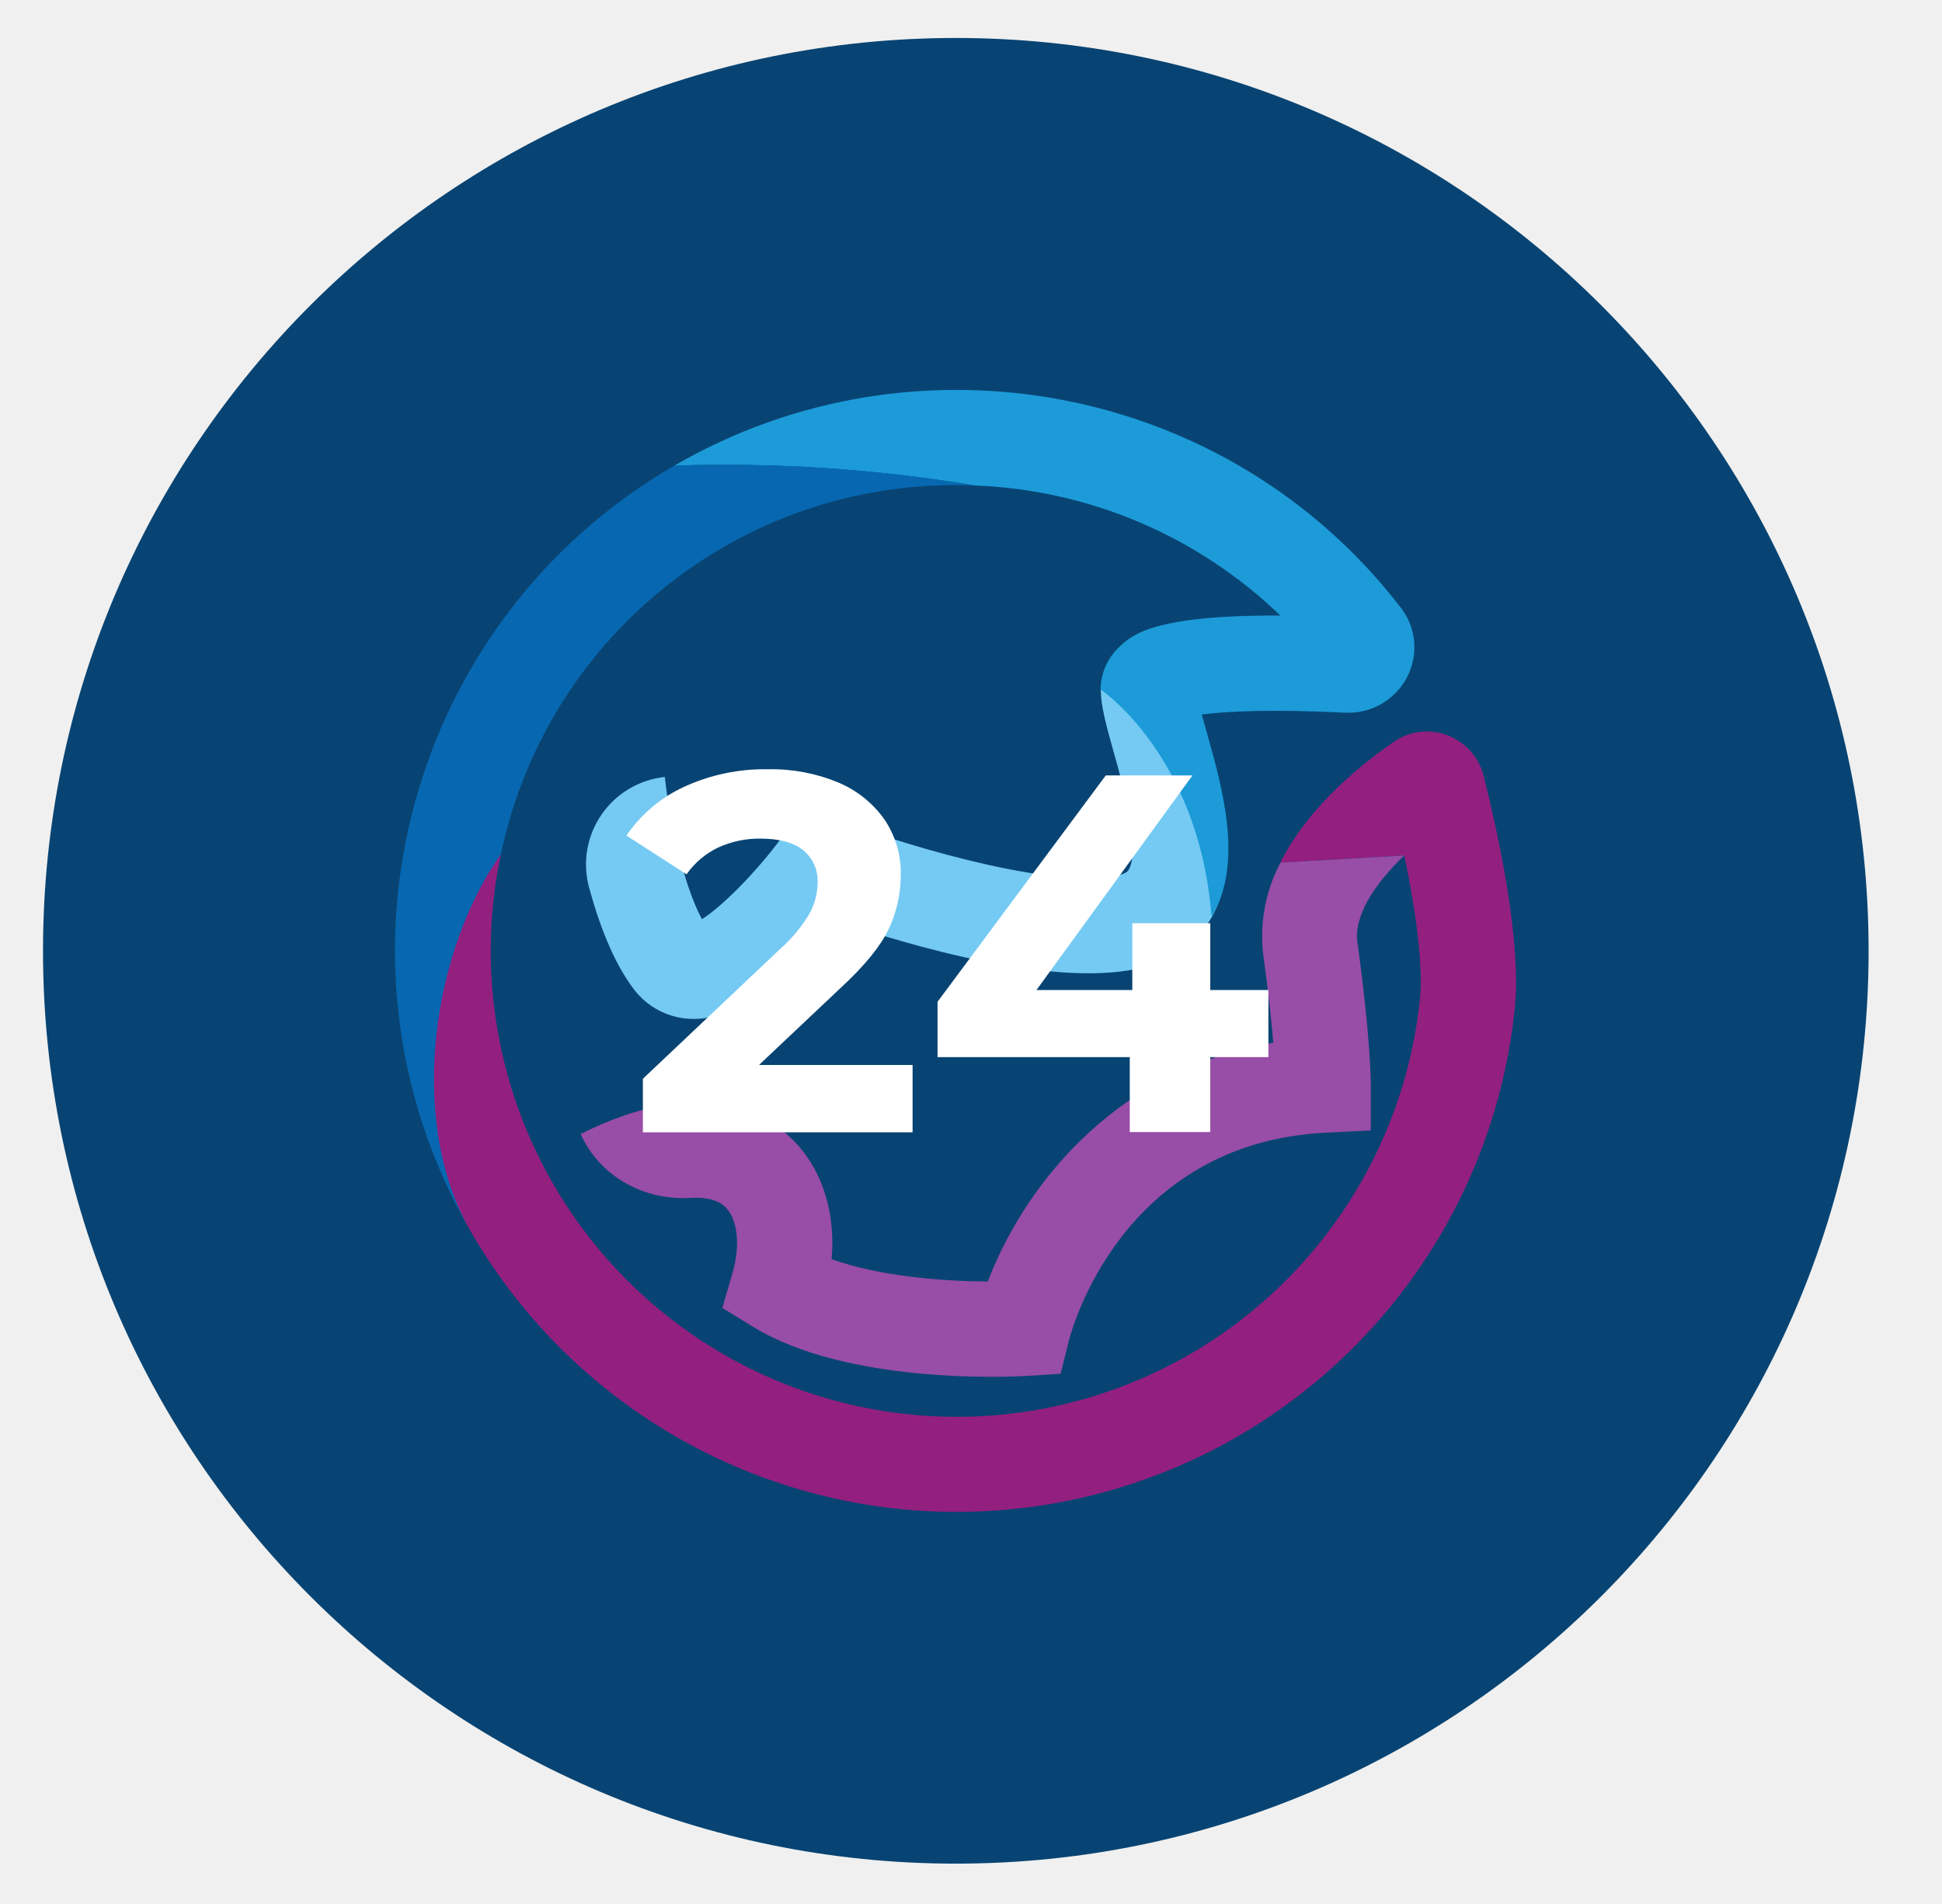
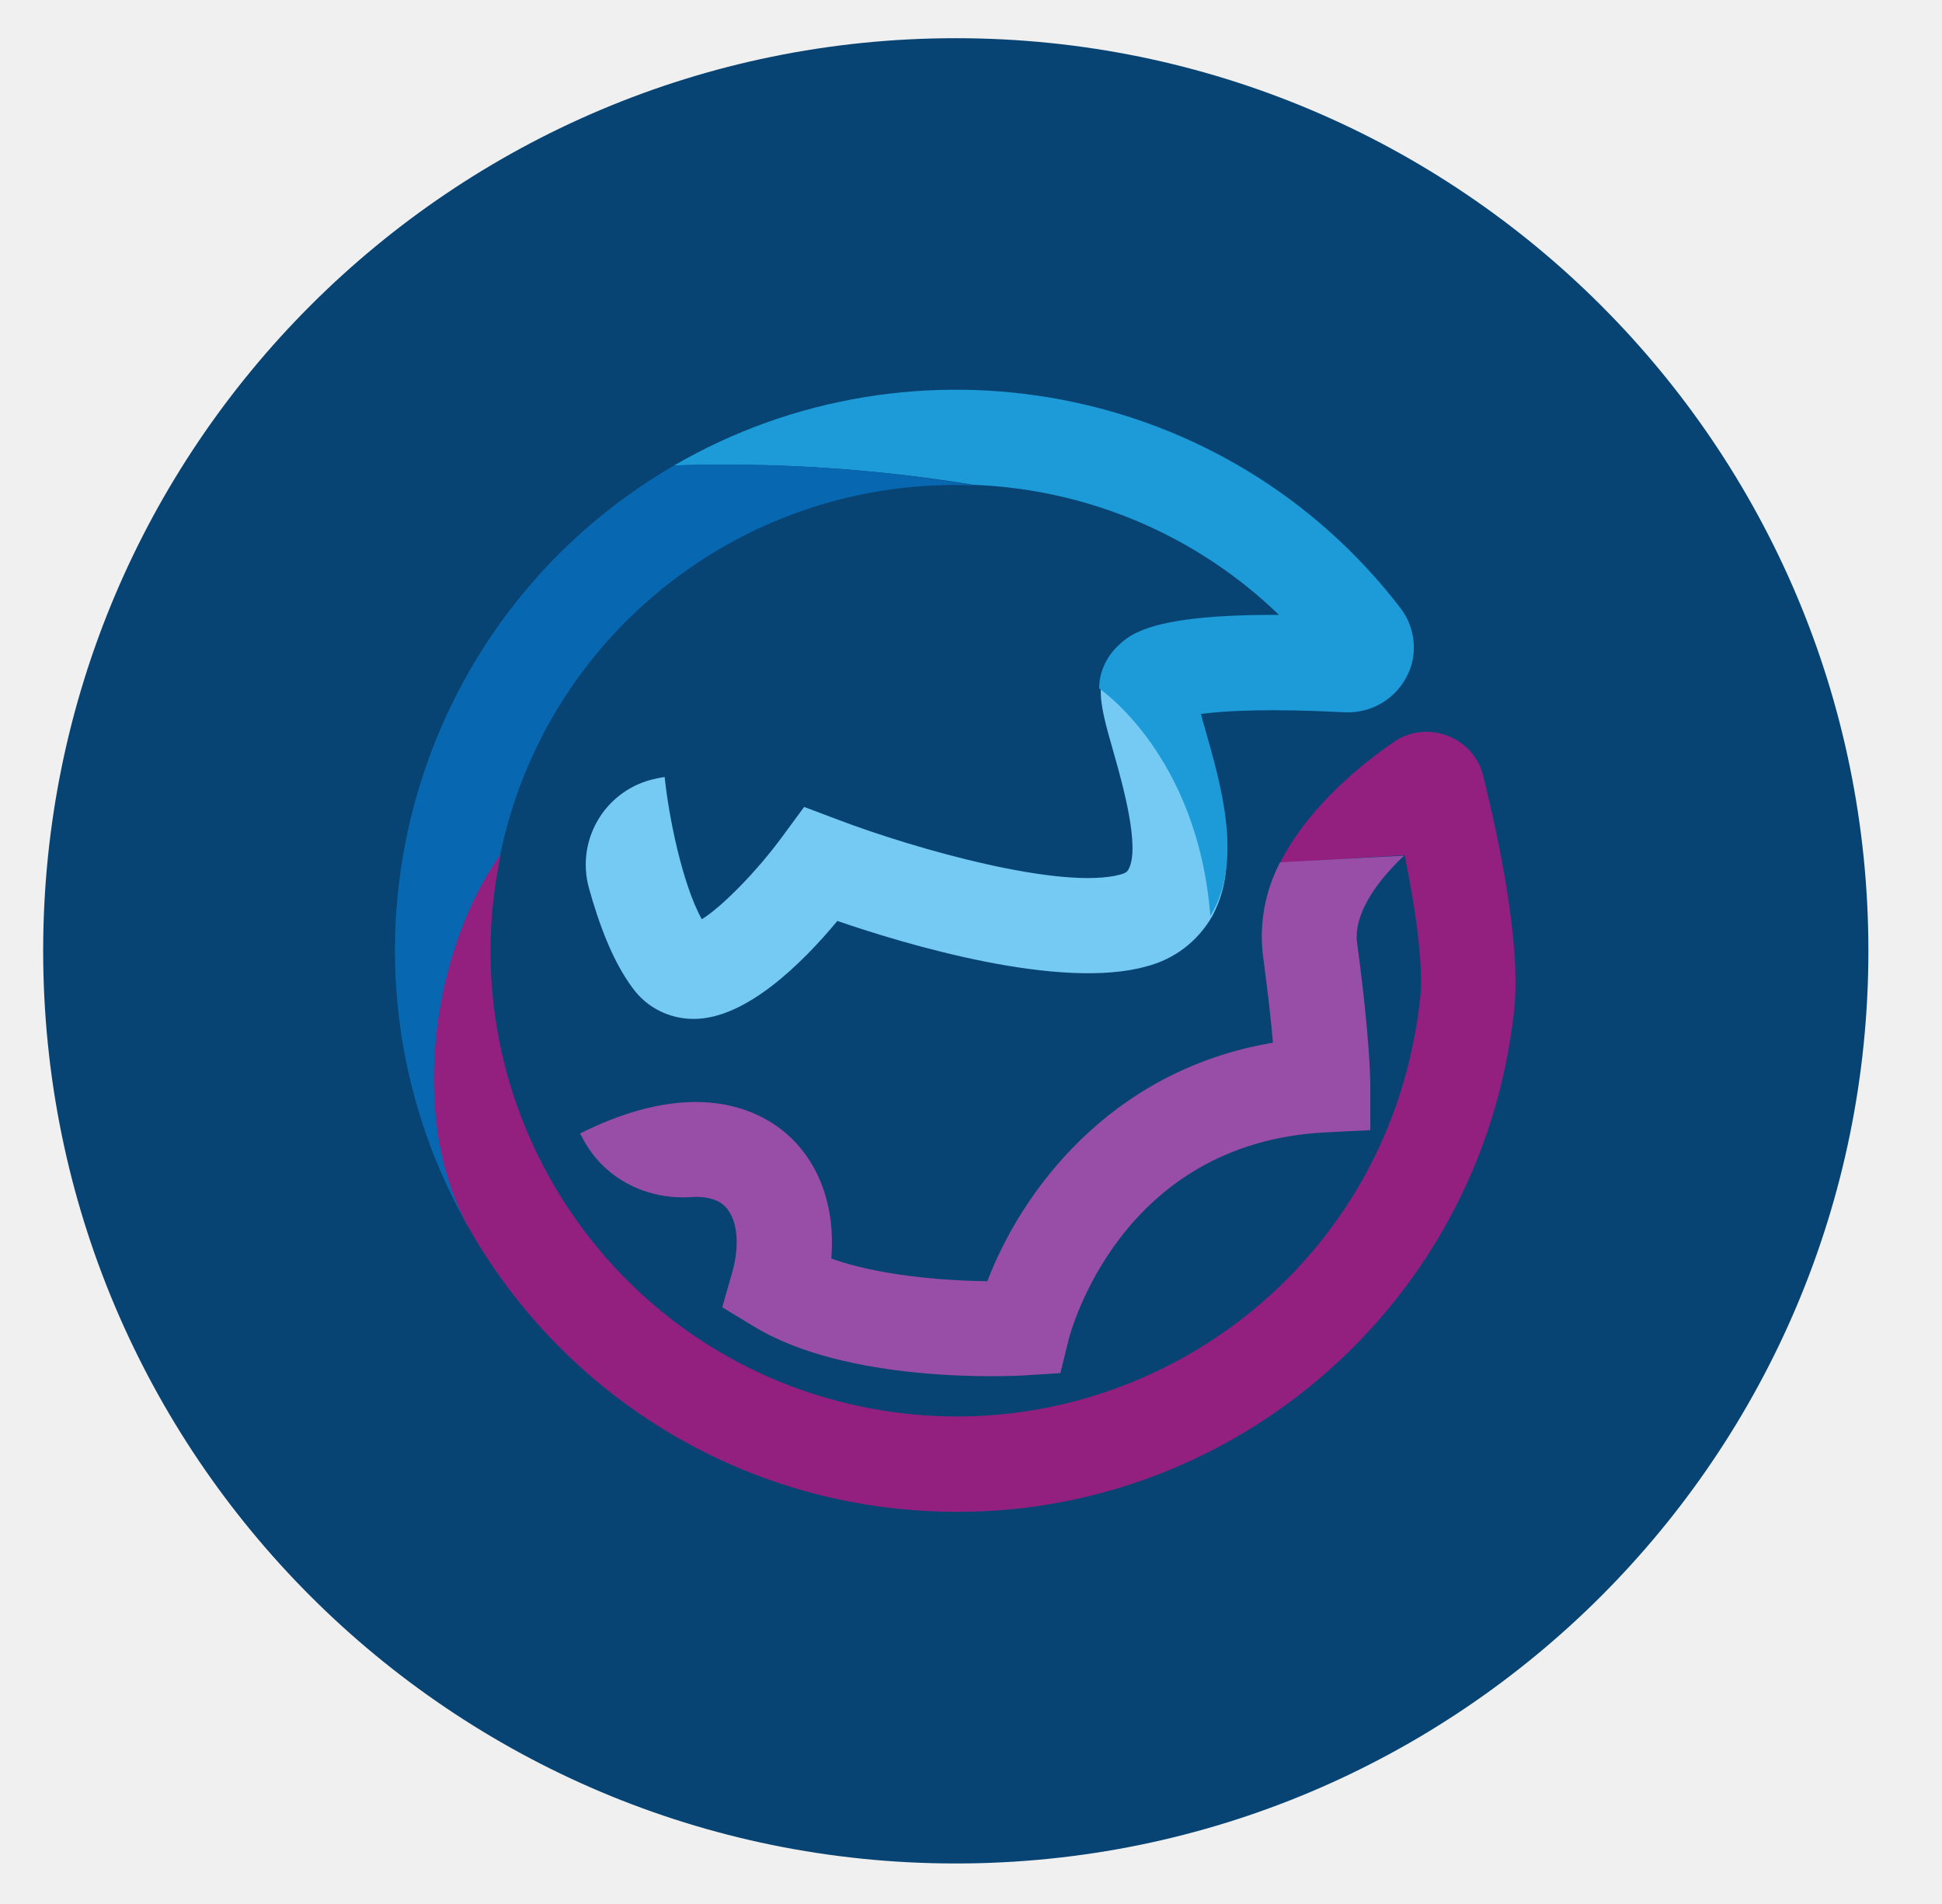
- <svg xmlns="http://www.w3.org/2000/svg" id="Layer_1" data-name="Layer 1" viewBox="0 0 350.89 344">
-   <defs>
-     <style>.worldwide-1{fill:#084473;}.worldwide-2{fill:#984da7;}.worldwide-3{fill:#75caf3;}.worldwide-4{fill:#1c9bd8;}.worldwide-5{fill:#0768b1;}.worldwide-6{fill:#931f7f;}.worldwide-7{fill:#fff;}</style>
-   </defs>
-   <circle class="worldwide-1" cx="172.7" cy="171.79" r="164.93" />
-   <path class="worldwide-2" d="M250.05,145.87v0Zm-30.65,20" />
-   <path class="worldwide-3" d="M219,165.62a19.06,19.06,0,0,1-11.81,9c-15.62,4.37-43.37-3.94-55.85-8.21C145,174,134.87,184.08,125.43,184.1h-.11a13.51,13.51,0,0,1-11-5.65c-3.6-4.84-6.13-11.65-7.88-18.07a15.91,15.91,0,0,1,13.68-20h0c.73,6.87,3.14,19.07,6.71,25.7,3.61-2.25,10-8.67,14.6-15l3.87-5.26,6.11,2.32c14.17,5.39,40.58,12.84,51.1,9.88,1.11-.31,1.31-.67,1.44-.9,2.17-3.87-1.12-15.57-2.71-21.19-1.36-4.86-2.35-8.37-2.34-11.44C213.75,128.6,227.53,149.89,219,165.62Z" />
-   <path class="worldwide-4" d="M121.85,84.13c43.38-25.19,99.94-15,131.25,25.66a11.65,11.65,0,0,1,1.09,12.64,11.94,11.94,0,0,1-11.05,6.34c-13.35-.66-21.55-.26-26,.33.21.77.43,1.55.63,2.25,2.87,10.21,7.16,24.39,1.14,34.27-2.29-29.16-20.05-41.05-20.05-41.05a10.67,10.67,0,0,1,3.43-7.73c2.21-2.09,6.07-5.74,29.05-5.62a84.06,84.06,0,0,0-55.19-23.5A274.93,274.93,0,0,0,121.85,84.13Z" />
-   <path class="worldwide-5" d="M84.51,221.54A101.21,101.21,0,0,1,121.85,84.13a275.24,275.24,0,0,1,54.33,3.59,83.9,83.9,0,0,0-85.67,66.62C83.49,186.21,82.24,202.5,84.51,221.54Z" />
-   <path class="worldwide-6" d="M231.32,155.86c5.19-10.34,15.15-18.14,20.5-21.8a10.19,10.19,0,0,1,4-1.71,10.62,10.62,0,0,1,12.25,7.83c2.65,10.51,6.91,30,5.61,42.19A101.39,101.39,0,0,1,84.51,221.54c-11-20.3-6-50.36,6-67.2a84.17,84.17,0,1,0,166.05,26.22c.57-5.35-.47-14.7-2.83-26Z" />
-   <path class="worldwide-2" d="M253.73,154.57c-5.17,4.94-9.15,10.73-8.46,15.73,2.43,17.62,2.41,25.48,2.41,25.81l0,8.13-8.13.41c-37.07,1.87-46,36-46.38,37.42l-1.53,6.14-6.34.4c-3.26.18-32.26,1.5-49.18-8.86l-5.6-3.43,1.83-6.31c1.53-5.23.89-10.12-1.57-12.17-1.33-1.1-3.36-1.56-5.89-1.41-8.17.51-15.95-3.48-19.62-10.8l-.37-.73c20.2-10.15,31.78-4.54,36.88-.29,6.28,5.22,9.28,13.61,8.48,22.89,8.62,3.15,20.38,4,28.22,4.05,6-15.81,21.85-38.12,51.59-43.15-.32-3.75-.87-9-1.8-15.76a28.38,28.38,0,0,1,3.09-16.78Z" />
-   <path class="worldwide-7" d="M164.89,192.42v12.16H116.16v-9.67L141,171.42a26.36,26.36,0,0,0,5.35-6.5,11.79,11.79,0,0,0,1.38-5.38,7.16,7.16,0,0,0-2.63-5.95q-2.62-2.07-7.69-2.07a17.76,17.76,0,0,0-7.65,1.61,14.74,14.74,0,0,0-5.71,4.84l-10.86-7a25.42,25.42,0,0,1,10.4-8.8,34.75,34.75,0,0,1,15.2-3.18,31.41,31.41,0,0,1,12.58,2.35,19.42,19.42,0,0,1,8.38,6.64,17.16,17.16,0,0,1,3,10.08,22.55,22.55,0,0,1-2.21,9.86q-2.2,4.61-8.57,10.5l-14.83,14Z" />
-   <path class="worldwide-7" d="M229.18,191h-10.5v13.54H204.13V191H169.4V181l30.4-40.9h15.66l-28.19,38.78h17.32V166.81h14.09v12.07h10.5Z" />
+ <svg xmlns="http://www.w3.org/2000/svg" version="1.1" id="Layer_1" x="0px" y="0px" viewBox="0 0 350.9 344" style="enable-background:new 0 0 350.9 344;" xml:space="preserve">
+   <style type="text/css">
+ 	.st0{fill:#084473;}
+ 	.st1{fill:#984DA7;}
+ 	.st2{fill:#75CAF3;}
+ 	.st3{fill:#1C9BD8;}
+ 	.st4{fill:#0768B1;}
+ 	.st5{fill:#931F7F;}
+ </style>
+   <circle class="st0" cx="172.7" cy="171.8" r="164.9" />
+   <path class="st1" d="M250.1,145.9L250.1,145.9z" />
+   <path class="st2" d="M219,165.6c-2.6,4.5-6.8,7.7-11.8,9c-15.6,4.4-43.4-3.9-55.9-8.2c-6.3,7.6-16.5,17.7-25.9,17.7h-0.1  c-4.4,0-8.5-2.1-11-5.6c-3.6-4.8-6.1-11.6-7.9-18.1c-2.3-8.5,2.7-17.2,11.2-19.5c0.8-0.2,1.7-0.4,2.5-0.5l0,0  c0.7,6.9,3.1,19.1,6.7,25.7c3.6-2.2,10-8.7,14.6-15l3.9-5.3l6.1,2.3c14.2,5.4,40.6,12.8,51.1,9.9c1.1-0.3,1.3-0.7,1.4-0.9  c2.2-3.9-1.1-15.6-2.7-21.2c-1.4-4.9-2.4-8.4-2.3-11.4C213.8,128.6,227.5,149.9,219,165.6z" />
+   <path class="st3" d="M121.8,84.1c43.4-25.2,99.9-15,131.2,25.7c2.8,3.6,3.3,8.6,1.1,12.6c-2.2,4.1-6.5,6.5-11.1,6.3  c-13.4-0.7-21.6-0.3-26,0.3c0.2,0.8,0.4,1.6,0.6,2.2c2.9,10.2,7.2,24.4,1.1,34.3c-2.3-29.2-20.1-41.1-20.1-41.1  c0-2.9,1.3-5.7,3.4-7.7c2.2-2.1,6.1-5.7,29.1-5.6c-14.9-14.4-34.5-22.7-55.2-23.5C158.2,84.7,140,83.5,121.8,84.1z" />
+   <path class="st4" d="M84.5,221.5C57.2,173.2,73.8,112,121.8,84.1c18.2-0.6,36.4,0.6,54.3,3.6c-41-1.7-77.3,26.4-85.7,66.6  C83.5,186.2,82.2,202.5,84.5,221.5z" />
+   <path class="st5" d="M231.3,155.9c5.2-10.3,15.1-18.1,20.5-21.8c1.2-0.9,2.6-1.4,4-1.7c5.5-1,10.9,2.4,12.2,7.8  c2.6,10.5,6.9,30,5.6,42.2c-5.9,55.7-55.7,96.1-111.4,90.2c-32.7-3.4-61.6-22.5-77.7-51.1c-11-20.3-6-50.4,6-67.2  c-9.7,45.5,19.4,90.2,64.9,99.8s90.2-19.4,99.8-64.9c0.6-2.9,1.1-5.8,1.4-8.7c0.6-5.4-0.5-14.7-2.8-26L231.3,155.9z" />
+   <path class="st1" d="M253.7,154.6c-5.2,4.9-9.1,10.7-8.5,15.7c2.4,17.6,2.4,25.5,2.4,25.8v8.1l-8.1,0.4c-37.1,1.9-46,36-46.4,37.4  l-1.5,6.1l-6.3,0.4c-3.3,0.2-32.3,1.5-49.2-8.9l-5.6-3.4l1.8-6.3c1.5-5.2,0.9-10.1-1.6-12.2c-1.3-1.1-3.4-1.6-5.9-1.4  c-8.2,0.5-15.9-3.5-19.6-10.8l-0.4-0.7c20.2-10.1,31.8-4.5,36.9-0.3c6.3,5.2,9.3,13.6,8.5,22.9c8.6,3.1,20.4,4,28.2,4.1  c6-15.8,21.9-38.1,51.6-43.1c-0.3-3.8-0.9-9-1.8-15.8c-0.7-5.8,0.4-11.6,3.1-16.8L253.7,154.6z" />
</svg>
